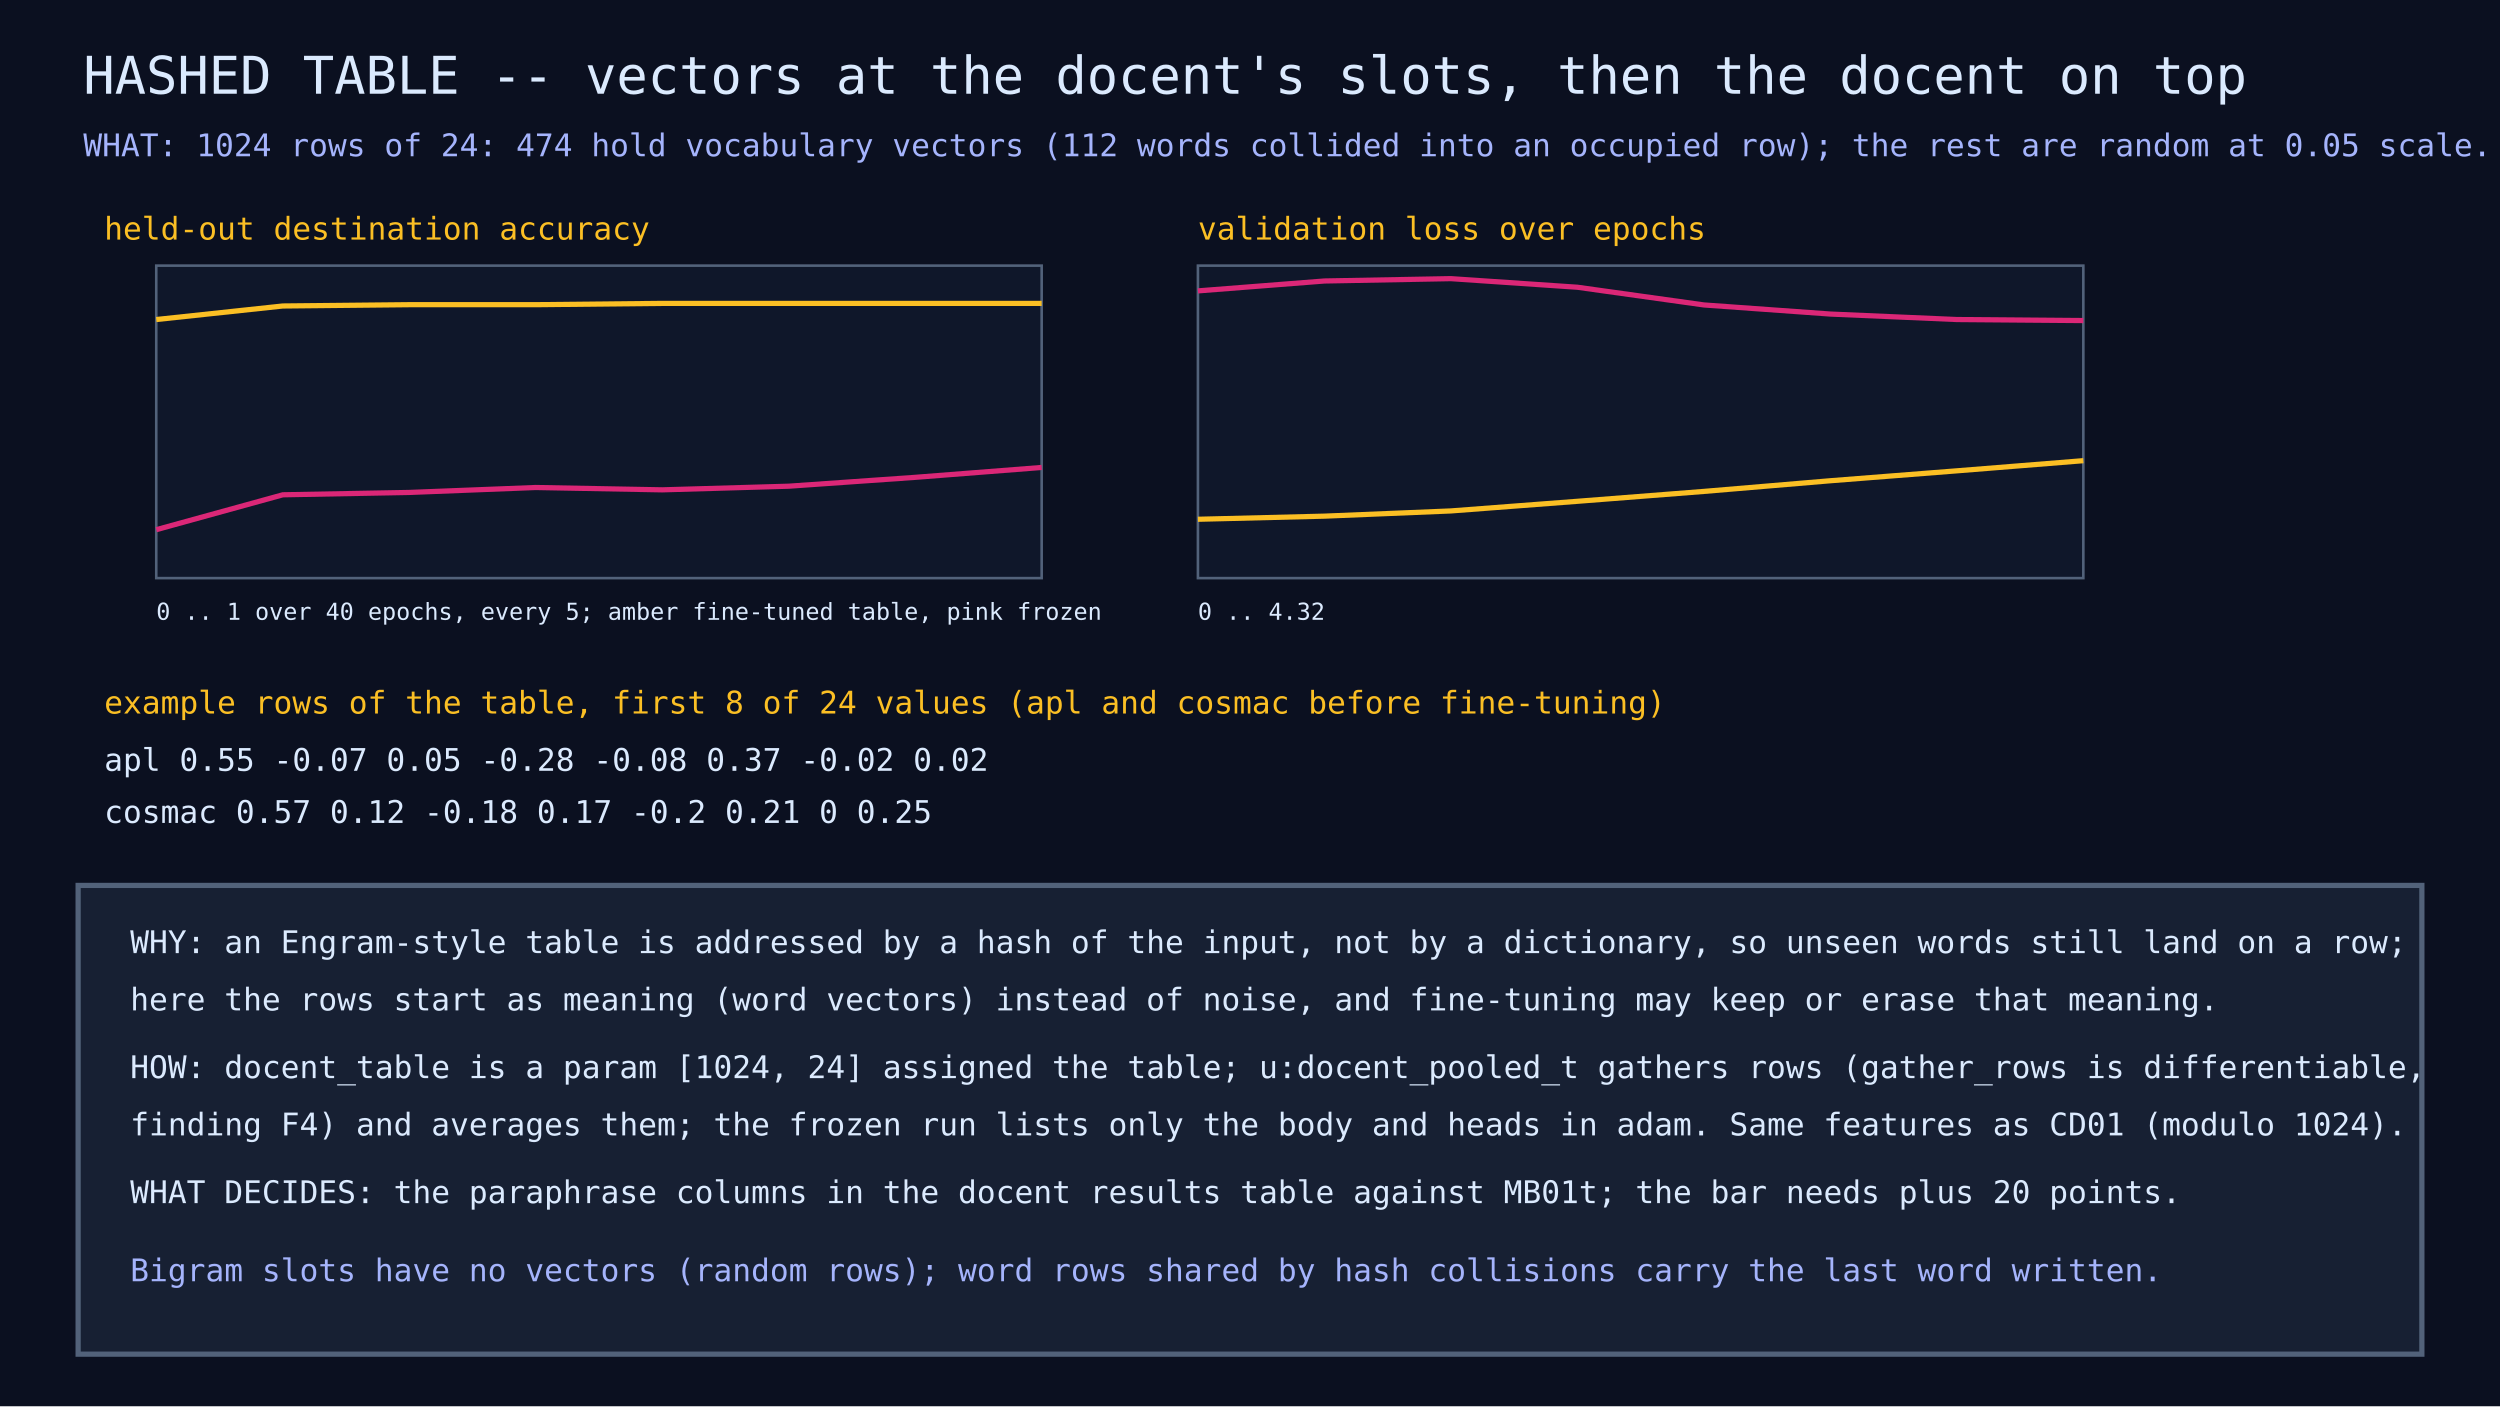
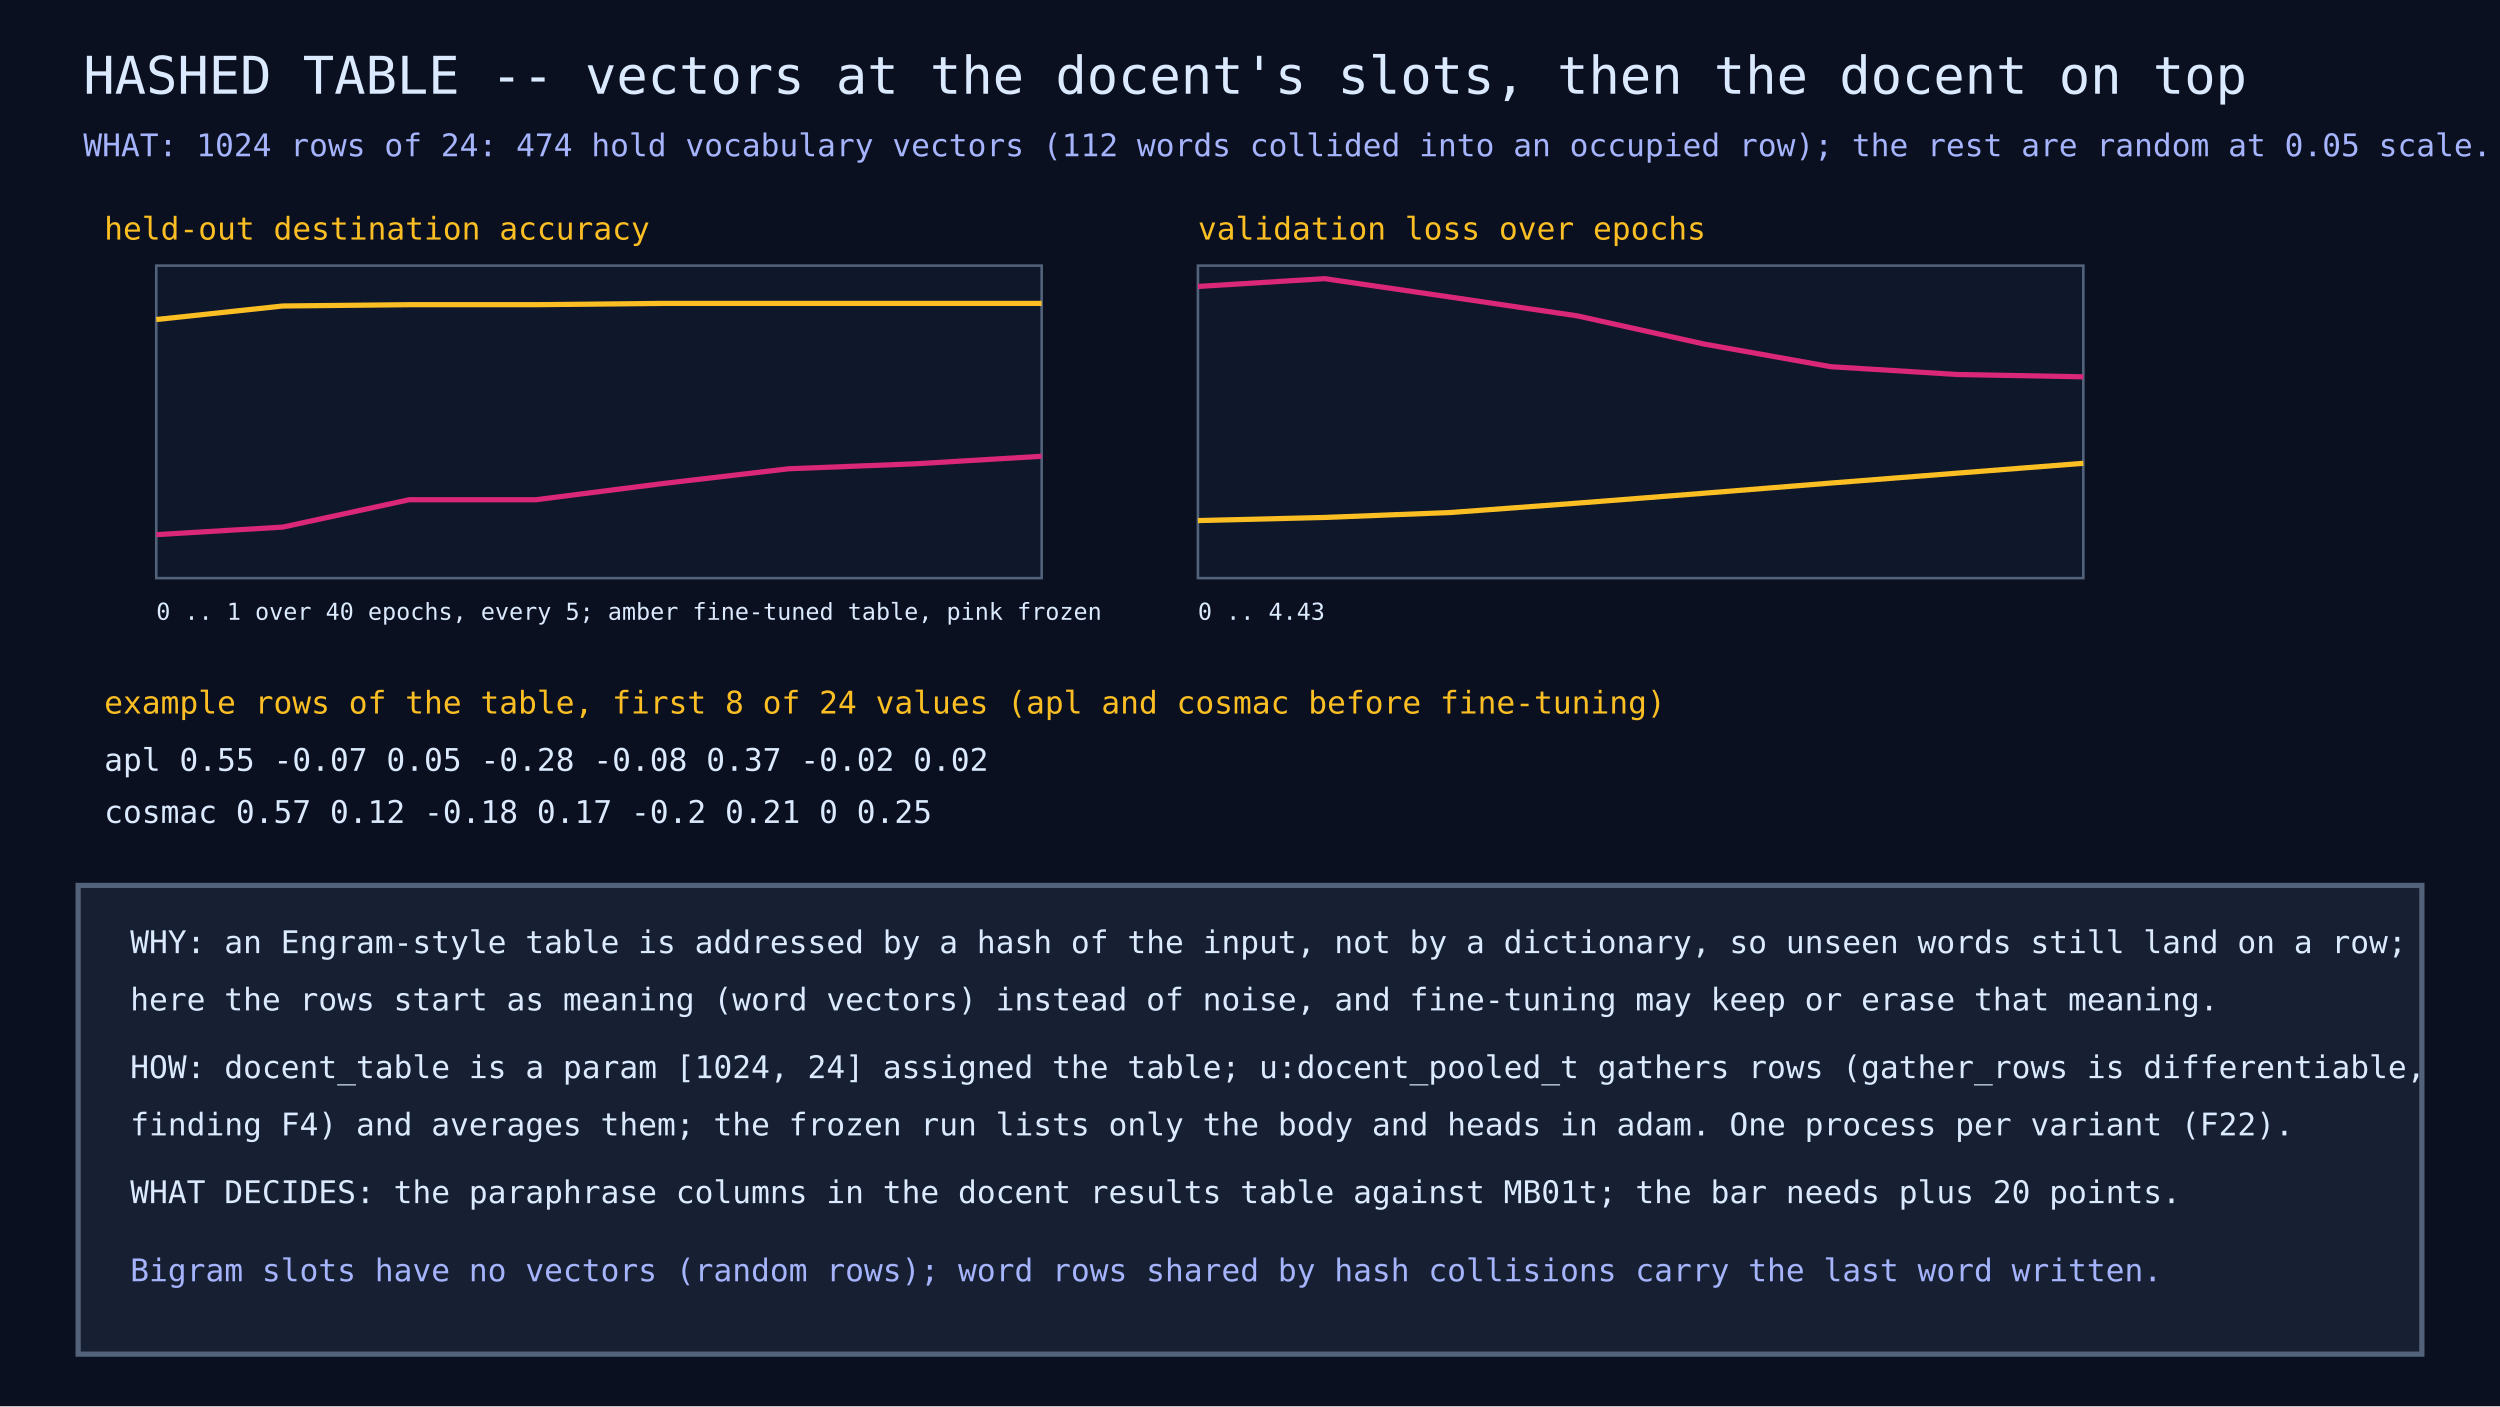
<svg xmlns="http://www.w3.org/2000/svg" viewBox="0 0 960 540" width="960" height="540" role="img">
  <style>text{font-family:ui-monospace,monospace;fill:#dbeafe;font-size:12px}.h{font-size:20px}.k{fill:#fbbf24}.s{font-size:9px}.m{fill:#a5b4fc}.panel{fill:#172033;stroke:#52627a;stroke-width:2}.cell{fill:#0f172a;stroke:#52627a}.pad{fill:#1e293b;stroke:#334155}.on{fill:#db2777}.t0{fill:#2563eb}.t1{fill:#16a34a}.t2{fill:#d97706}.t3{fill:#7c3aed}.tr{fill:#2563eb}.va{fill:#db2777}.l1{fill:none;stroke:#fbbf24;stroke-width:2}.l2{fill:none;stroke:#db2777;stroke-width:2}.l3{fill:none;stroke:#3b82f6;stroke-width:2}.l4{fill:none;stroke:#7c3aed;stroke-width:2}.axis{stroke:#52627a;stroke-width:1}.heat{fill:#2563eb;stroke:#52627a}.box{fill:#172033;stroke:#a5b4fc;stroke-width:1.5}</style>
  <rect width="960" height="540" fill="#0b1020" />
  <text x="32" y="36" class="h">HASHED TABLE -- vectors at the docent's slots, then the docent on top</text>
  <text x="32" y="60" class="m">WHAT: 1024 rows of 24: 474 hold vocabulary vectors (112 words collided into an occupied row); the rest are random at 0.05 scale.</text>
  <text x="40" y="92" class="k">held-out destination accuracy</text>
  <rect x="60" y="102" width="340" height="120" class="cell" />
  <polyline points="60,122.7 108.6,117.5 157.1,117 205.7,117 254.3,116.5 302.9,116.5 351.4,116.5 400,116.5 " class="l1" />
-   <polyline points="60,203.4 108.6,190 157.1,189.1 205.7,187.2 254.3,188.1 302.9,186.7 351.4,183.3 400,179.5 " class="l2" />
+   <polyline points="60,205.3 108.6,202.4 157.1,191.9 205.7,191.9 254.3,185.7 302.9,180 351.4,178.1 400,175.2 " class="l2" />
  <text x="60" y="238" class="s">0 .. 1 over 40 epochs, every 5; amber fine-tuned table, pink frozen</text>
  <text x="460" y="92" class="k">validation loss over epochs</text>
  <rect x="460" y="102" width="340" height="120" class="cell" />
-   <polyline points="460,199.4 508.6,198.2 557.1,196.2 605.7,192.5 654.3,188.7 702.9,184.6 751.4,180.8 800,176.9 " class="l1" />
-   <polyline points="460,111.7 508.6,107.9 557.1,107 605.7,110.3 654.3,117.1 702.9,120.6 751.4,122.7 800,123.1 " class="l2" />
-   <text x="460" y="238" class="s">0 .. 4.32</text>
+   <polyline points="460,199.9 508.6,198.7 557.1,196.8 605.7,193.2 654.3,189.4 702.9,185.5 751.4,181.7 800,177.9 " class="l1" />
+   <polyline points="460,110 508.6,107 557.1,114.1 605.7,121.3 654.3,132.1 702.9,140.8 751.4,143.8 800,144.7 " class="l2" />
+   <text x="460" y="238" class="s">0 .. 4.43</text>
  <text x="40" y="274" class="k">example rows of the table, first 8 of 24 values (apl and cosmac before fine-tuning)</text>
  <text x="40" y="296" class="">apl     0.55  -0.07  0.05  -0.28  -0.08  0.37  -0.02  0.02</text>
  <text x="40" y="316" class="">cosmac  0.57  0.12  -0.18  0.17  -0.2  0.21  0  0.25</text>
  <rect x="30" y="340" width="900" height="180" class="panel" />
  <text x="50" y="366" class="">WHY: an Engram-style table is addressed by a hash of the input, not by a dictionary, so unseen words still land on a row;</text>
  <text x="50" y="388" class="">     here the rows start as meaning (word vectors) instead of noise, and fine-tuning may keep or erase that meaning.</text>
  <text x="50" y="414" class="">HOW: docent_table is a param [1024, 24] assigned the table; u:docent_pooled_t gathers rows (gather_rows is differentiable,</text>
-   <text x="50" y="436" class="">     finding F4) and averages them; the frozen run lists only the body and heads in adam. Same features as CD01 (modulo 1024).</text>
+   <text x="50" y="436" class="">     finding F4) and averages them; the frozen run lists only the body and heads in adam. One process per variant (F22).</text>
  <text x="50" y="462" class="">WHAT DECIDES: the paraphrase columns in the docent results table against MB01t; the bar needs plus 20 points.</text>
  <text x="50" y="492" class="m">Bigram slots have no vectors (random rows); word rows shared by hash collisions carry the last word written.</text>
</svg>
